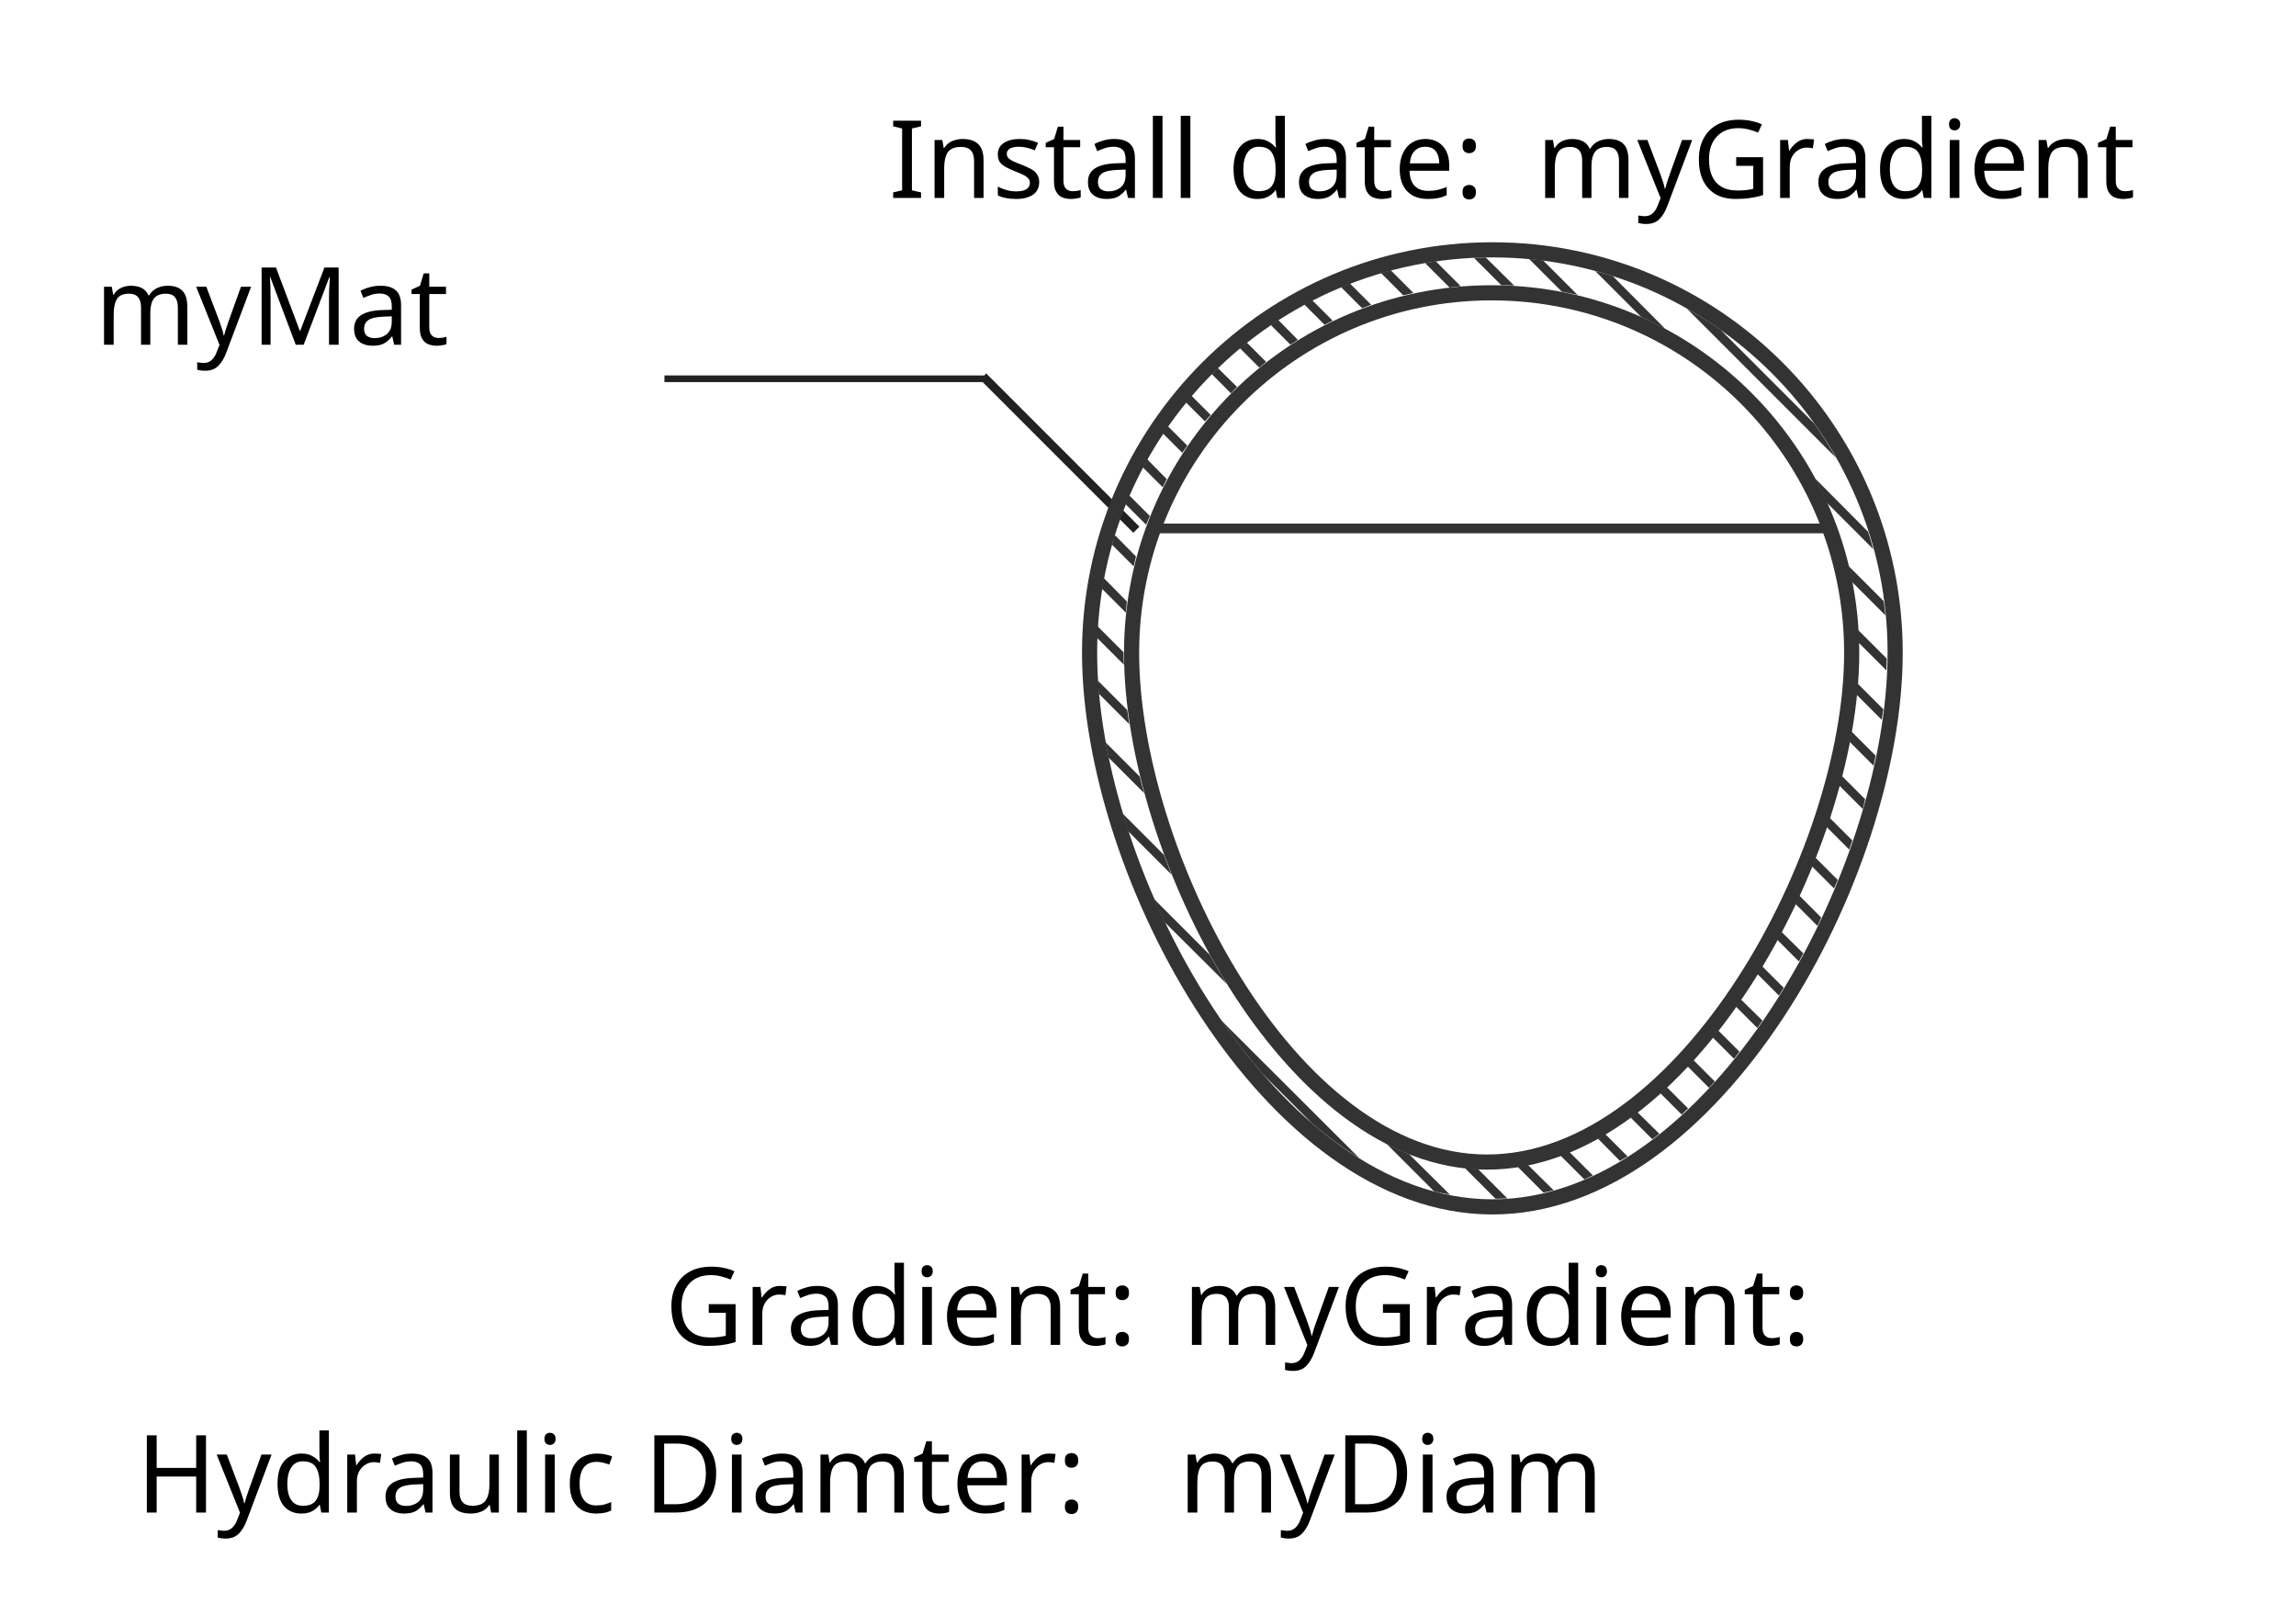
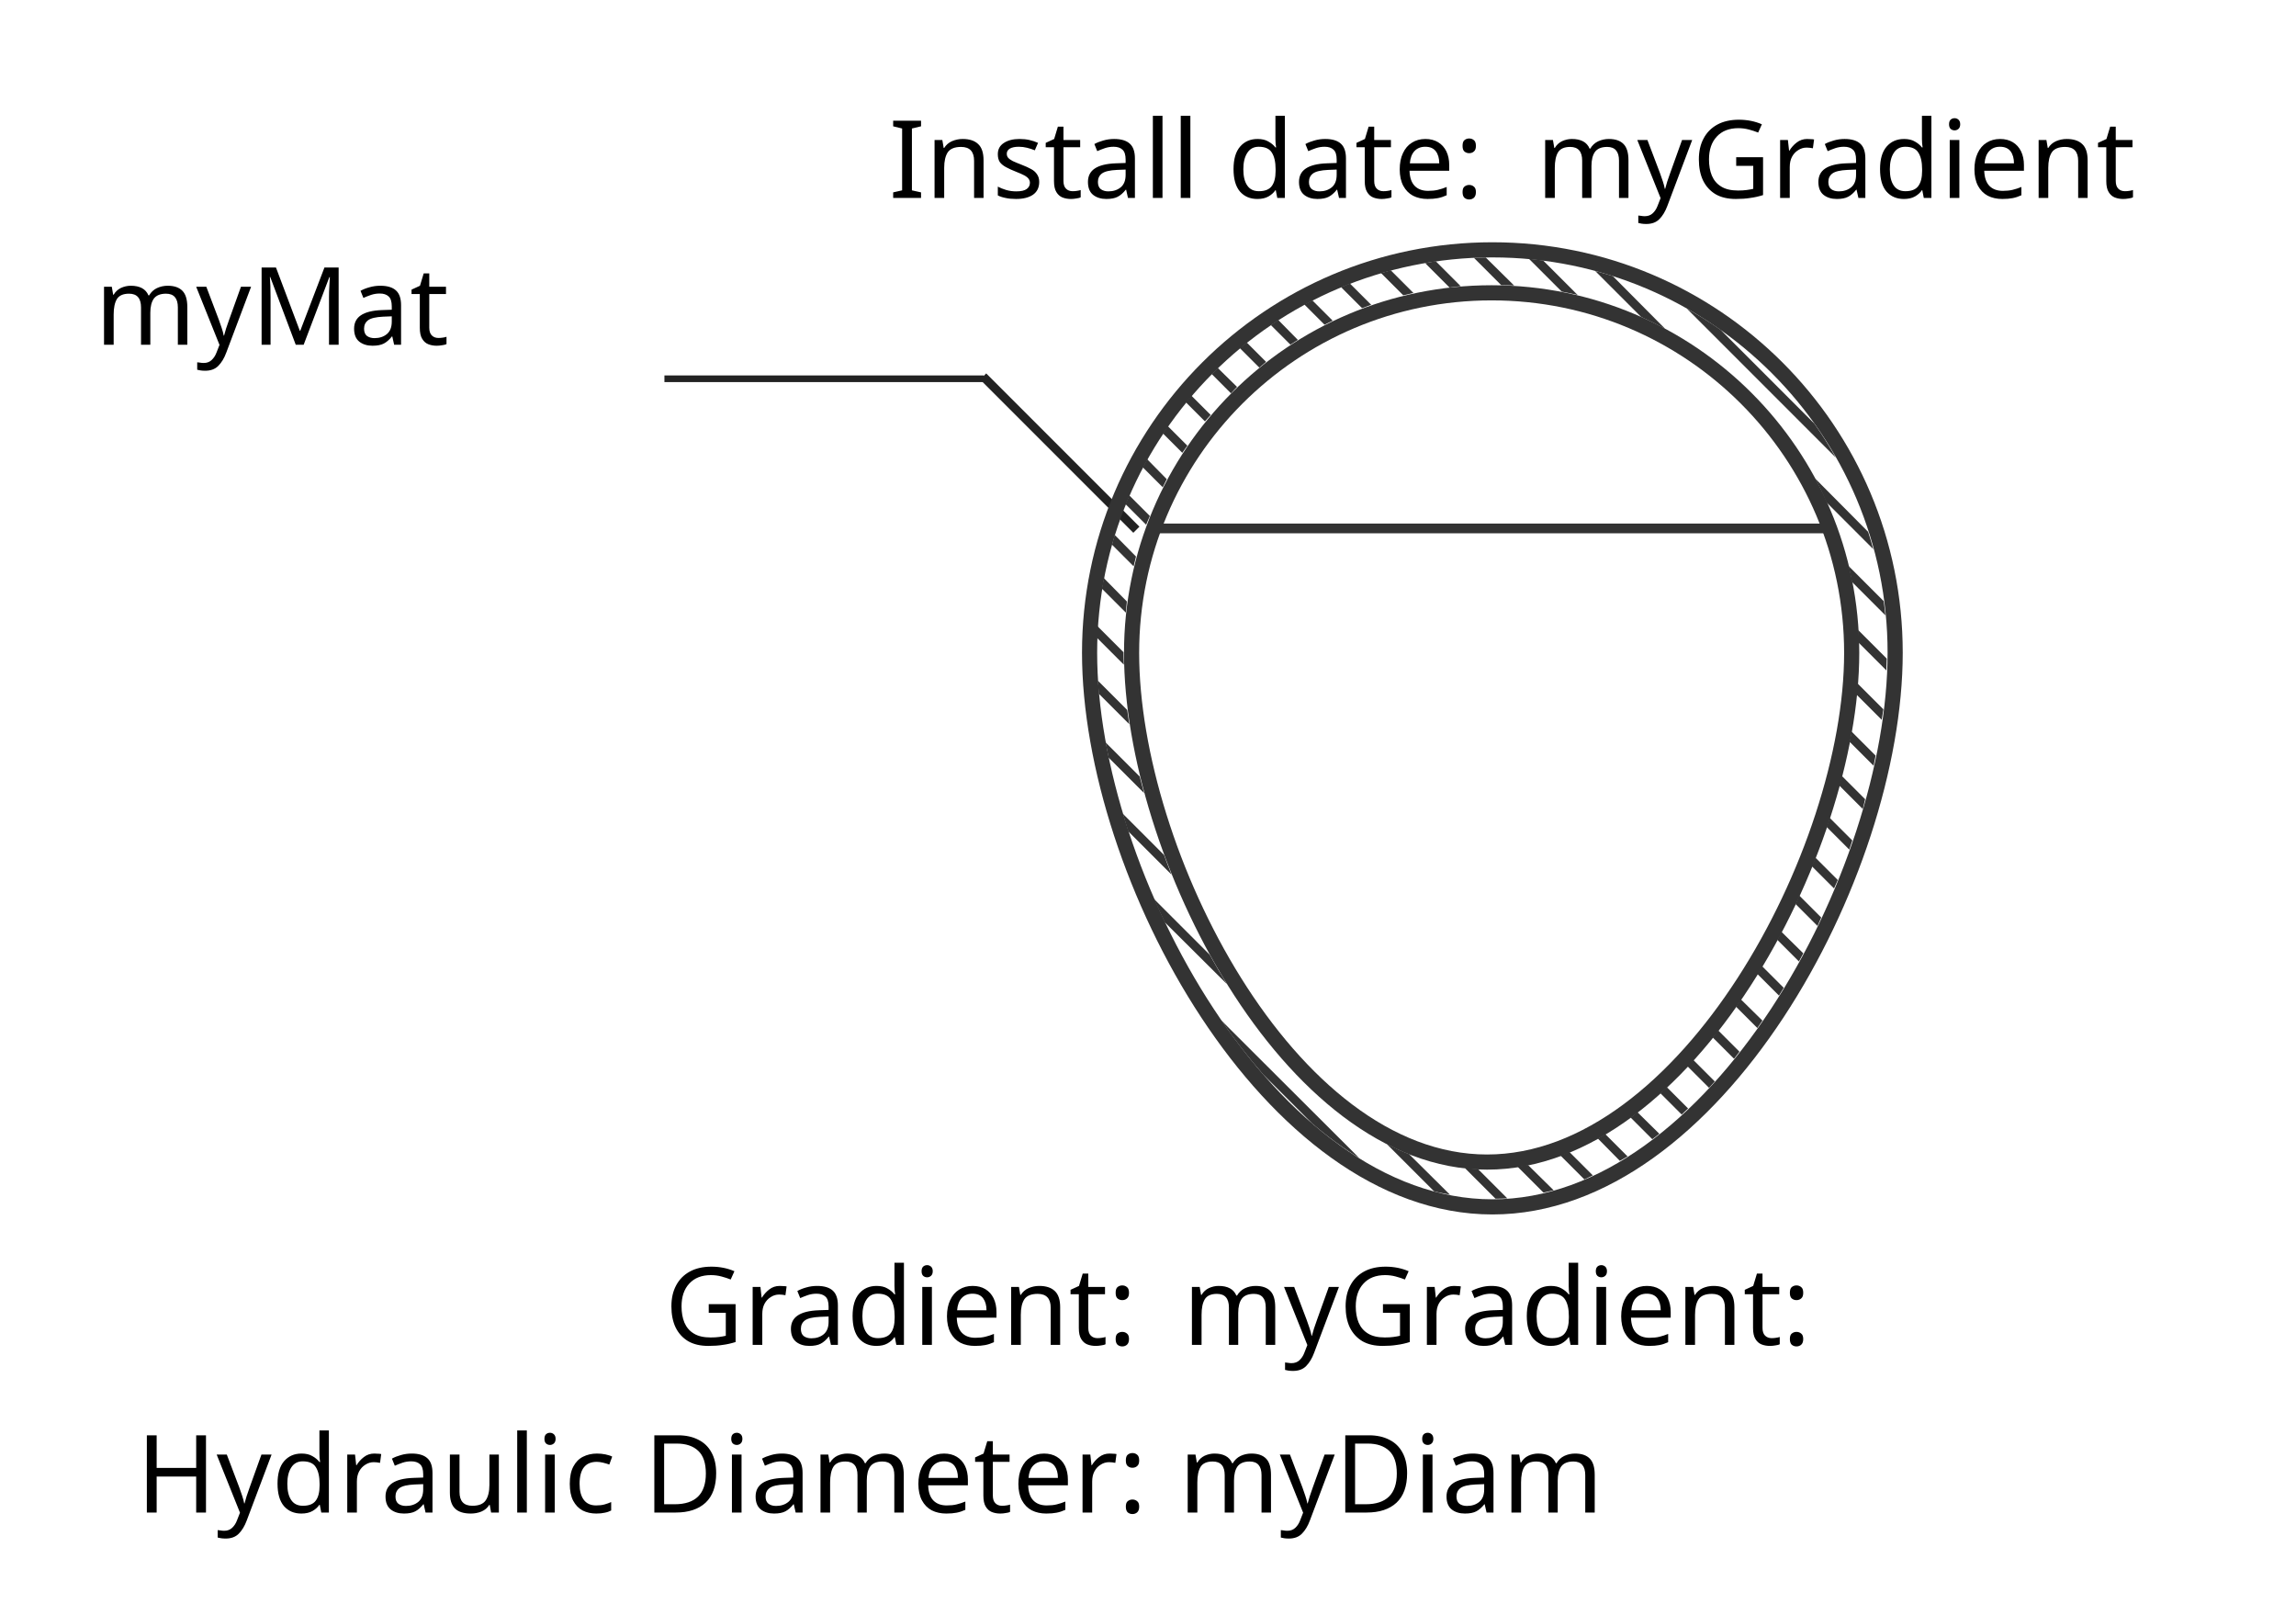
<svg xmlns="http://www.w3.org/2000/svg" version="1.1" width="212.36" height="148.23" id="svg3111">
  <defs id="defs3113" />
  <g transform="translate(-236.4582,-299.2508)" id="layer1">
    <g id="g4005" transform="translate(49.40061,0)">
      <text x="296.066" y="439.105" id="ghjrtjjy" xml:space="preserve" style="font-size:10px;font-style:normal;font-weight:normal;line-height:0%;letter-spacing:0px;word-spacing:0px;fill:#000000;fill-opacity:1;stroke:none;font-family:Sans">
        <tspan x="296.066" y="439.105" id="myDiam" style="font-size:10px;line-height:0%;stroke:none">myDiam</tspan>
      </text>
      <path d="M 292.163,348.232 277.99,334.06" id="path5125" style="fill:none;stroke:#222222;stroke-width:0.8;stroke-linecap:butt;stroke-linejoin:miter;stroke-miterlimit:4;stroke-opacity:1;stroke-dasharray:none" />
      <path d="m 248.511,334.273 29.525,0" id="path4291-1" style="fill:none;stroke:#222222;stroke-width:0.616;stroke-linecap:butt;stroke-linejoin:miter;stroke-miterlimit:4;stroke-opacity:1;stroke-dasharray:none" />
      <text x="195.836" y="331.125" id="myMat" xml:space="preserve" style="font-size:8px;font-style:normal;font-weight:normal;line-height:125%;letter-spacing:0px;word-spacing:0px;fill:#000000;fill-opacity:1;stroke:none;font-family:Sans">
        <tspan x="195.836" y="331.125" id="tspan5147" style="font-size:10px">myMat</tspan>
      </text>
      <text x="269.26" y="317.552" id="text5149" xml:space="preserve" style="font-size:10px;font-style:normal;font-weight:normal;line-height:125%;letter-spacing:0px;word-spacing:0px;fill:#000000;fill-opacity:1;stroke:none;font-family:Sans">
        <tspan x="269.26" y="317.552" id="tspan5151" style="font-size:10px">Install date:</tspan>
      </text>
      <text x="329.129" y="317.552" id="myDatechgmgc " xml:space="preserve" style="font-size:6px;font-style:normal;font-weight:normal;line-height:125%;letter-spacing:0px;word-spacing:0px;fill:#000000;fill-opacity:1;stroke:none;font-family:Sans">
        <tspan x="329.129" y="317.552" id="myDate" style="font-size:10px">myGradient</tspan>
      </text>
      <text x="248.546" y="423.605" id="text5149-1" xml:space="preserve" style="font-size:6px;font-style:normal;font-weight:normal;line-height:125%;letter-spacing:0px;word-spacing:0px;fill:#000000;fill-opacity:1;stroke:none;font-family:Sans">
        <tspan x="248.546" y="423.605" id="tspan5151-1" style="font-size:10px">Gradient:</tspan>
      </text>
      <text x="296.457" y="423.605" id="myGrad3" xml:space="preserve" style="font-size:6px;font-style:normal;font-weight:normal;line-height:125%;letter-spacing:0px;word-spacing:0px;fill:#000000;fill-opacity:1;stroke:none;font-family:Sans">
        <tspan x="296.457" y="423.605" id="myGrad" style="font-size:10px">myGradient:</tspan>
      </text>
      <g id="g3043" transform="translate(-140.937,33.90238)">
        <path id="path3758-9-7-9-6-0-9-8-4-3-37" d="m 465.411,289.155 c -0.367,0.006 -0.73,0.015 -1.094,0.031 l 2.531,2.531 c 0.398,0.011 0.793,0.007 1.188,0.031 z m 4,0.125 3.031,3.031 c 0.492,0.096 0.985,0.196 1.469,0.312 l -3.188,-3.188 c -0.437,-0.056 -0.87,-0.116 -1.312,-0.156 z m -8.625,0.219 c -0.326,0.046 -0.645,0.132 -0.969,0.188 l 2.25,2.25 c 0.342,-0.039 0.686,-0.097 1.031,-0.125 z m -4.156,0.844 c -0.306,0.081 -0.603,0.162 -0.906,0.25 l 2.062,2.062 c 0.309,-0.076 0.625,-0.151 0.938,-0.219 z m 18.906,0.062 4.25,4.25 c 0.76,0.341 1.489,0.7 2.219,1.094 l -4.844,-4.875 c -0.532,-0.17 -1.083,-0.323 -1.625,-0.469 z m -22.688,1.156 c -0.271,0.104 -0.545,0.233 -0.812,0.344 l 1.938,1.938 c 0.283,-0.106 0.558,-0.214 0.844,-0.312 z m -3.469,1.562 c -0.246,0.126 -0.507,0.244 -0.75,0.375 l 1.875,1.875 c 0.249,-0.127 0.498,-0.254 0.75,-0.375 z m 34.625,0.75 13.781,13.781 c -0.606,-1.067 -1.262,-2.128 -1.969,-3.125 l -8.688,-8.688 c -0.997,-0.707 -2.058,-1.363 -3.125,-1.969 z m -37.781,1.062 c -0.234,0.15 -0.458,0.313 -0.688,0.469 l 1.812,1.812 c 0.229,-0.149 0.455,-0.294 0.688,-0.438 z m -2.906,2.094 c -0.215,0.17 -0.445,0.325 -0.656,0.5 l 1.812,1.812 c 0.21,-0.171 0.41,-0.365 0.625,-0.531 z m -2.688,2.344 c -0.193,0.186 -0.373,0.372 -0.562,0.562 l 1.781,1.781 c 0.194,-0.195 0.363,-0.403 0.562,-0.594 z m -2.438,2.562 c -0.173,0.202 -0.363,0.388 -0.531,0.594 l 1.781,1.781 c 0.167,-0.206 0.36,-0.391 0.531,-0.594 z m -2.188,2.812 c -0.155,0.222 -0.287,0.462 -0.438,0.688 l 1.781,1.781 c 0.146,-0.225 0.318,-0.435 0.469,-0.656 z m -1.906,3.062 c -0.14,0.248 -0.272,0.498 -0.406,0.75 l 1.844,1.844 c 0.128,-0.254 0.241,-0.5 0.375,-0.75 z m 61.781,1.781 c 0.391,0.725 0.724,1.463 1.062,2.219 l 4.312,4.312 c -0.143,-0.533 -0.302,-1.071 -0.469,-1.594 z m -63.438,1.562 c -0.117,0.27 -0.233,0.539 -0.344,0.812 l 1.906,1.906 c 0.103,-0.279 0.233,-0.537 0.344,-0.812 z m -1.344,3.656 c -0.092,0.296 -0.166,0.607 -0.25,0.906 l 2,2 c 0.073,-0.303 0.138,-0.607 0.219,-0.906 z m 67.875,2.875 c 0.117,0.484 0.217,0.977 0.312,1.469 l 3.094,3.094 c -0.041,-0.442 -0.1,-0.875 -0.156,-1.312 z m -68.875,1.125 c -0.061,0.32 -0.135,0.646 -0.188,0.969 l 2.219,2.219 c 0.037,-0.341 0.047,-0.693 0.094,-1.031 z m -0.594,4.438 c -0.024,0.362 -0.018,0.729 -0.031,1.094 l 2.469,2.469 c -0.011,-0.378 -0.031,-0.755 -0.031,-1.125 0,-0.011 -10e-6,-0.021 0,-0.031 z m 70.344,0.344 c 0.023,0.384 0.021,0.769 0.031,1.156 l 2.594,2.594 c 0.016,-0.366 0.026,-0.734 0.031,-1.094 z m -70.312,4.688 c 0.026,0.406 0.056,0.806 0.094,1.219 l 2.812,2.812 c -0.067,-0.436 -0.133,-0.882 -0.188,-1.312 z m 70.25,0.25 c -0.026,0.342 -0.059,0.684 -0.094,1.031 l 2.344,2.344 c 0.046,-0.326 0.117,-0.646 0.156,-0.969 z m -0.531,4.469 c -0.055,0.312 -0.127,0.624 -0.188,0.938 l 2.219,2.219 c 0.07,-0.314 0.123,-0.625 0.188,-0.938 z m -69,1 c 0.086,0.467 0.183,0.935 0.281,1.406 l 3.281,3.281 c -0.138,-0.508 -0.283,-1.025 -0.406,-1.531 z m 68.094,3.094 c -0.074,0.29 -0.171,0.584 -0.25,0.875 l 1.531,1.531 0.656,0.656 c 0.087,-0.298 0.136,-0.609 0.219,-0.906 l -0.312,-0.312 z m -66.5,3.5 c 0.163,0.545 0.321,1.08 0.5,1.625 l 4,4 c -0.244,-0.604 -0.462,-1.205 -0.688,-1.812 z m 65.375,0.375 c -0.091,0.28 -0.186,0.563 -0.281,0.844 l 2.094,2.094 c 0.099,-0.279 0.186,-0.564 0.281,-0.844 z m -1.312,3.688 c -0.104,0.266 -0.236,0.516 -0.344,0.781 l 2.062,2.062 c 0.109,-0.261 0.238,-0.519 0.344,-0.781 z m -1.5,3.5 c -0.118,0.258 -0.222,0.525 -0.344,0.781 l 2.031,2.031 c 0.124,-0.257 0.223,-0.523 0.344,-0.781 z m -59.688,0.312 c 0.307,0.703 0.639,1.399 0.969,2.094 0.01,0.021 0.021,0.042 0.031,0.062 l 5.75,5.719 c -0.553,-0.89 -1.082,-1.794 -1.594,-2.719 z m 58.031,3.031 c -0.131,0.248 -0.241,0.503 -0.375,0.75 l 2,2 c 0.137,-0.248 0.272,-0.5 0.406,-0.75 z m -1.781,3.188 c -0.146,0.243 -0.289,0.479 -0.438,0.719 l 2,2 c 0.148,-0.237 0.292,-0.479 0.438,-0.719 z m -1.969,3.062 c -0.153,0.224 -0.282,0.467 -0.438,0.688 l 1.969,1.969 c 0.159,-0.224 0.312,-0.46 0.469,-0.688 z m -48.062,1.938 c 1.227,1.781 2.532,3.46 3.906,5.031 l 4.5,4.5 c 1.411,1.213 2.87,2.288 4.375,3.219 z m 45.969,0.938 c -0.17,0.217 -0.328,0.443 -0.5,0.656 l 1.969,1.969 c 0.174,-0.214 0.329,-0.438 0.5,-0.656 z m -2.312,2.719 c -0.179,0.198 -0.349,0.4 -0.531,0.594 l 2,2 c 0.18,-0.193 0.353,-0.397 0.531,-0.594 z m -2.438,2.531 c -0.199,0.187 -0.392,0.381 -0.594,0.562 l 1.969,1.969 c 0.199,-0.182 0.397,-0.376 0.594,-0.562 z m -2.719,2.312 c -0.212,0.163 -0.411,0.343 -0.625,0.5 l 2,2 c 0.219,-0.166 0.439,-0.328 0.656,-0.5 z m -2.969,2.031 c -0.229,0.136 -0.457,0.278 -0.688,0.406 l 2.031,2.062 c 0.238,-0.142 0.483,-0.257 0.719,-0.406 z m -20.219,0.906 4.375,4.375 c 0.485,0.13 0.978,0.217 1.469,0.312 l -3.781,-3.75 c -0.7,-0.275 -1.382,-0.59 -2.062,-0.938 z m 16.906,0.75 c -0.279,0.115 -0.562,0.209 -0.844,0.312 l 2.219,2.219 c 0.265,-0.113 0.518,-0.252 0.781,-0.375 z m -3.844,1.188 c -0.322,0.066 -0.644,0.107 -0.969,0.156 l 2.406,2.406 c 0.312,-0.074 0.628,-0.131 0.938,-0.219 z m -5.844,0.281 2.844,2.844 c 0.367,-0.006 0.729,-0.005 1.094,-0.031 l -2.719,-2.719 c -0.407,-0.018 -0.816,-0.05 -1.219,-0.094 z" style="font-size:medium;font-style:normal;font-variant:normal;font-weight:normal;font-stretch:normal;text-indent:0;text-align:start;text-decoration:none;line-height:normal;letter-spacing:normal;word-spacing:normal;text-transform:none;direction:ltr;block-progression:tb;writing-mode:lr-tb;text-anchor:start;baseline-shift:baseline;color:#000000;fill:#333333;fill-opacity:1;stroke:none;stroke-width:0.8;marker:none;visibility:visible;display:inline;overflow:visible;enable-background:accumulate;font-family:Sans;-inkscape-font-specification:Sans" />
        <path id="path3754-3-7" d="m 503.281,325.704 c 0,20.576 -16.68,51.238 -37.255,51.238 -20.576,0 -37.255,-30.663 -37.255,-51.238 0,-20.576 16.68,-37.255 37.255,-37.255 20.576,0 37.255,16.68 37.255,37.255 z" style="fill:none;stroke:#333333;stroke-width:1.4;stroke-linecap:butt;stroke-linejoin:miter;stroke-miterlimit:4;stroke-opacity:1;stroke-dasharray:none" />
        <path id="path3754-1-8-6" d="m 499.26,325.725 c 0,18.392 -15.334,47.073 -33.726,47.073 -18.392,0 -32.878,-28.681 -32.878,-47.073 0,-18.392 14.91,-33.302 33.302,-33.302 18.392,0 33.302,14.91 33.302,33.302 z" style="fill:none;stroke:#333333;stroke-width:1.4;stroke-linecap:butt;stroke-linejoin:miter;stroke-miterlimit:4;stroke-opacity:1;stroke-dasharray:none" />
        <path id="path3778-2-3" d="m 434.421,314.209 62.632,-10e-6" style="fill:none;stroke:#333333;stroke-width:0.9;stroke-linecap:butt;stroke-linejoin:miter;stroke-miterlimit:4;stroke-opacity:1;stroke-dasharray:none" />
      </g>
      <text x="199.672" y="439.105" id="text5149-9" xml:space="preserve" style="font-size:10px;font-style:normal;font-weight:normal;line-height:125%;letter-spacing:0px;word-spacing:0px;fill:#000000;fill-opacity:1;stroke:none;font-family:Sans">
-         <tspan x="199.672" y="439.105" id="tspan5151-3" style="font-size:10px">Hydraulic Diamter:</tspan>
+         <tspan x="199.672" y="439.105" id="tspan5151-3" style="font-size:10px">Hydraulic Diameter:</tspan>
      </text>
    </g>
  </g>
</svg>
